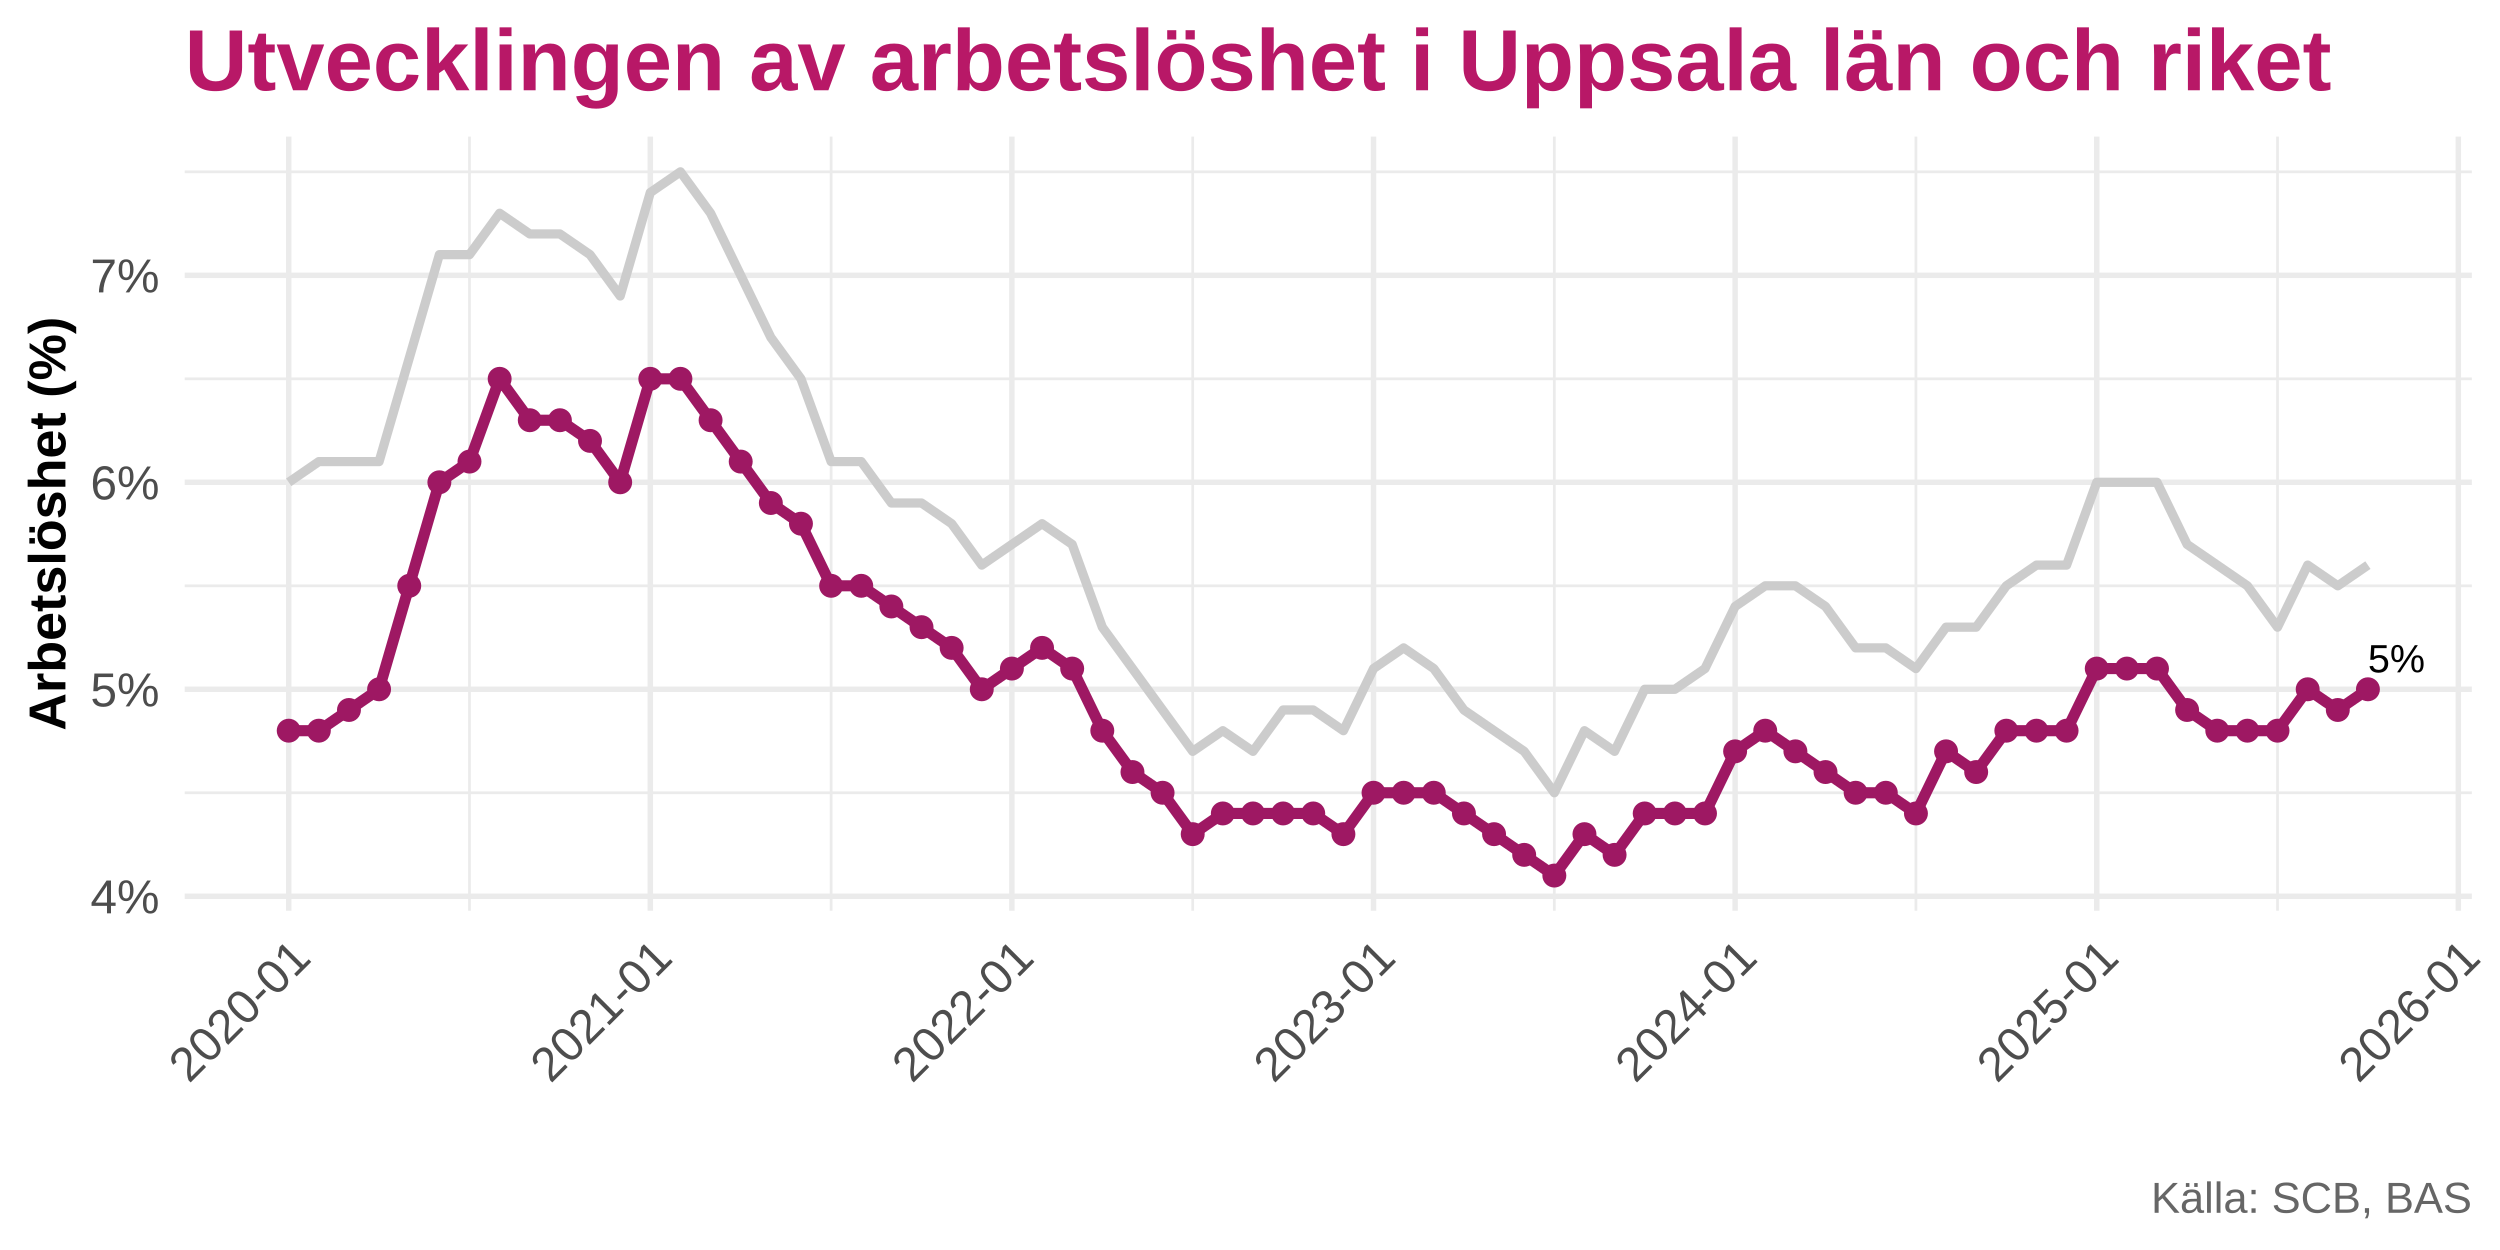
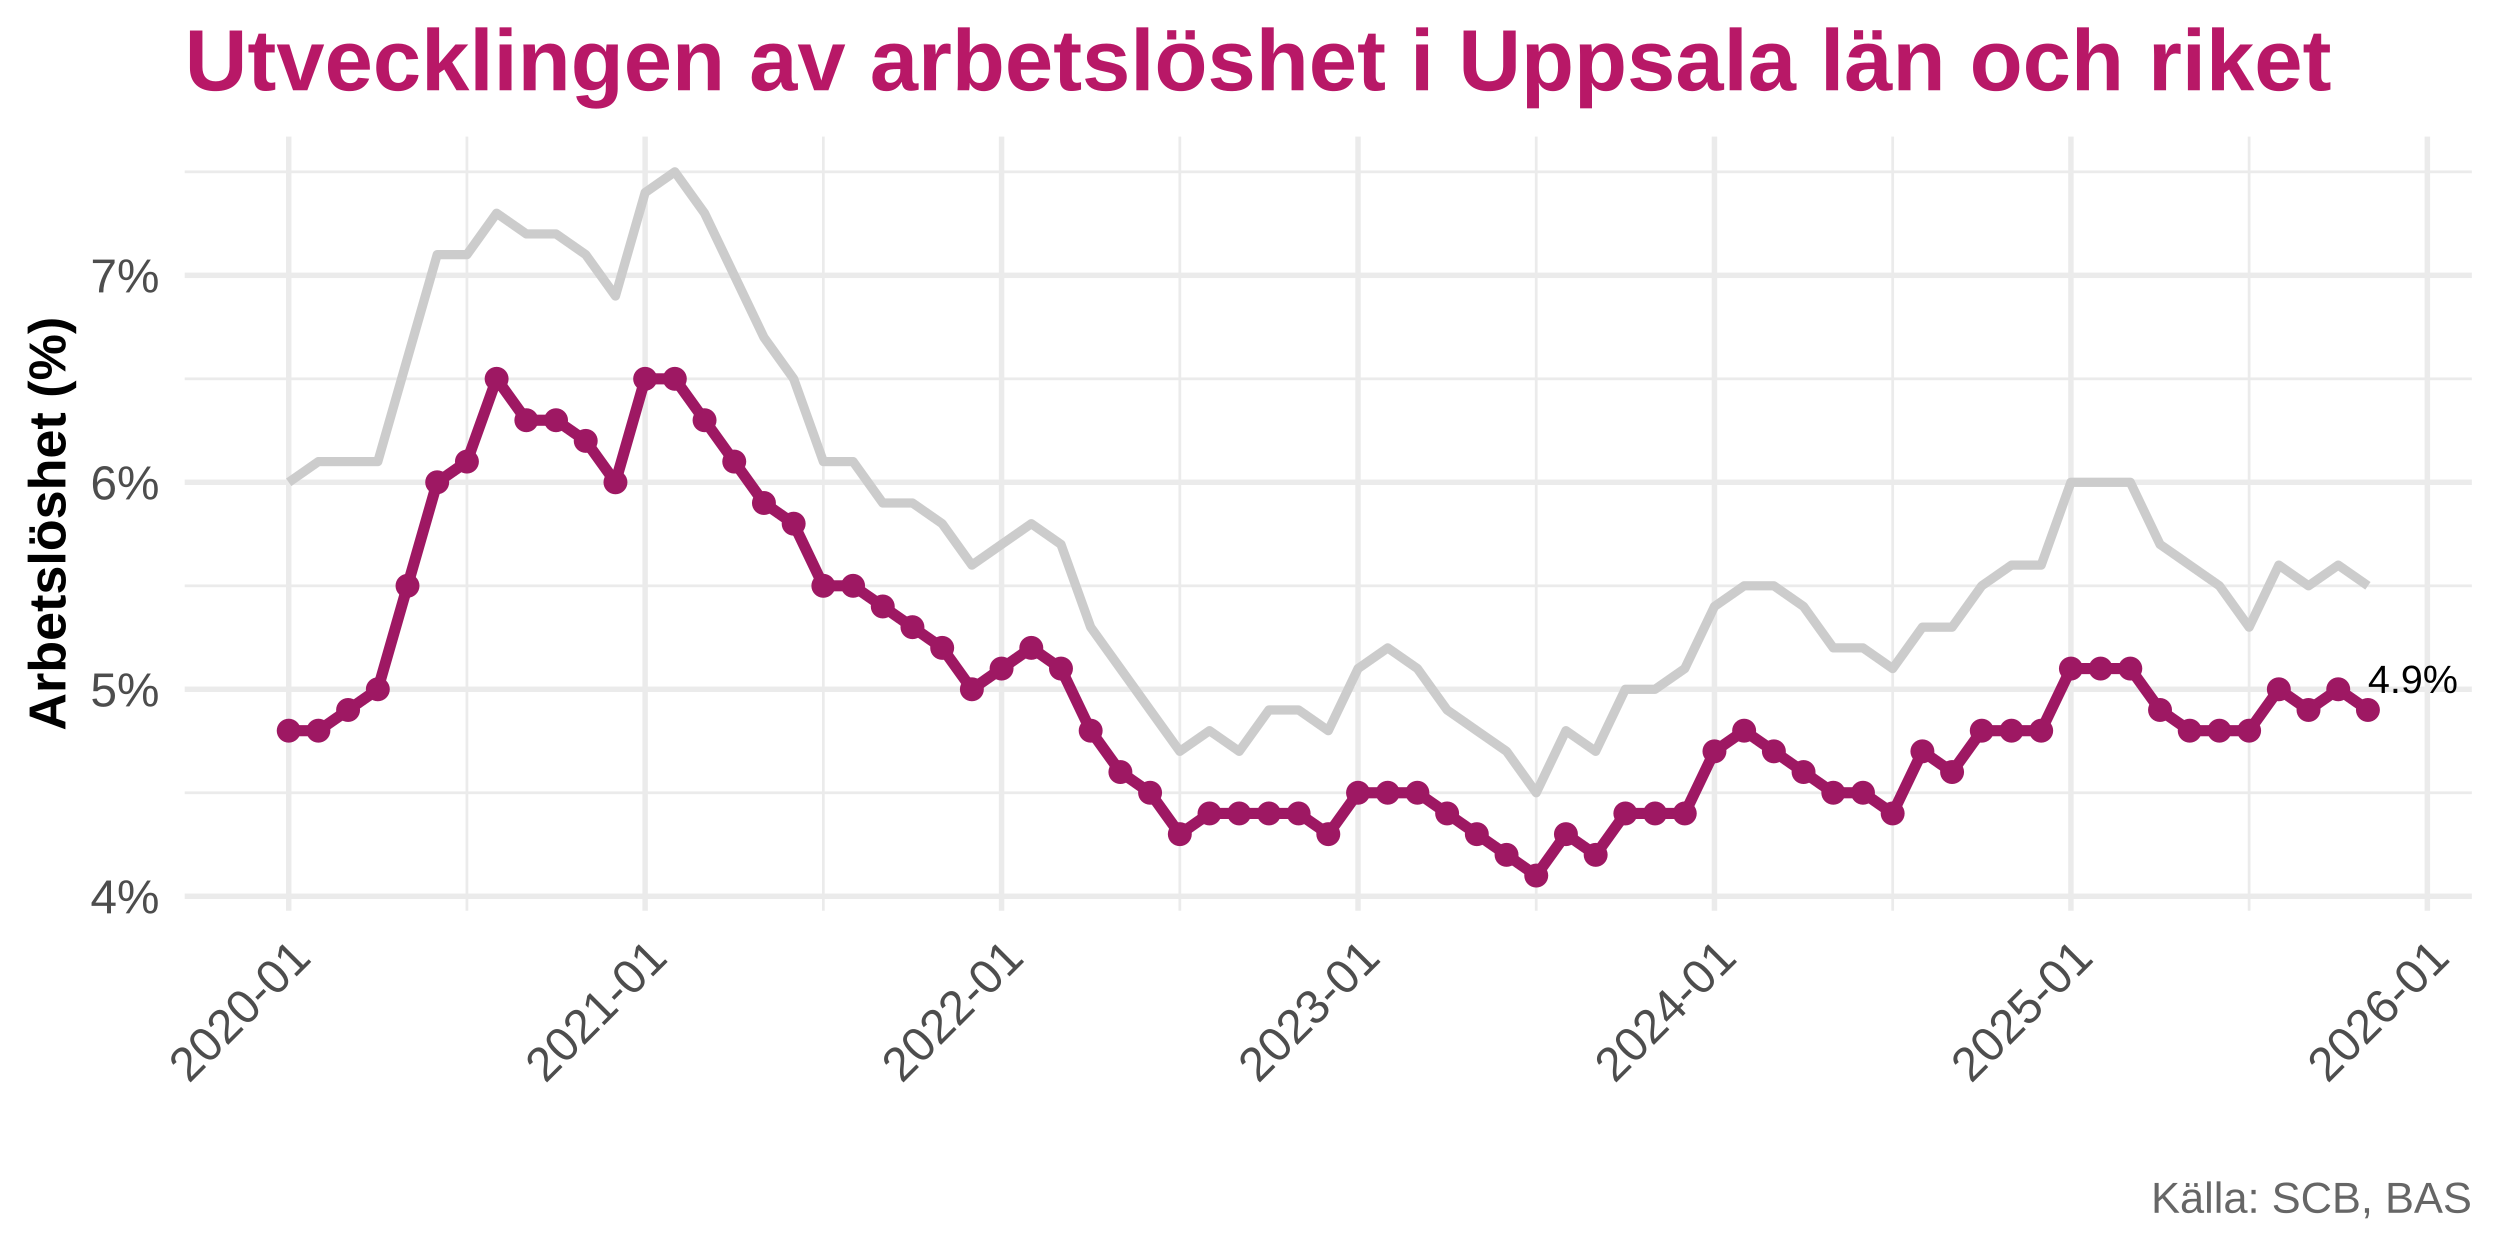
<svg xmlns="http://www.w3.org/2000/svg" class="svglite" width="576.00pt" height="288.00pt" viewBox="0 0 576.00 288.00">
  <defs>
    <style type="text/css">
    .svglite line, .svglite polyline, .svglite polygon, .svglite path, .svglite rect, .svglite circle {
      fill: none;
      stroke: #000000;
      stroke-linecap: round;
      stroke-linejoin: round;
      stroke-miterlimit: 10.00;
    }
    .svglite text {
      white-space: pre;
    }
  </style>
  </defs>
  <rect width="100%" height="100%" style="stroke: none; fill: #FFFFFF;" />
  <defs>
    <clipPath id="cpMC4wMHw1NzYuMDB8MC4wMHwyODguMDA=">
      <rect x="0.00" y="0.00" width="576.00" height="288.00" />
    </clipPath>
  </defs>
  <g clip-path="url(#cpMC4wMHw1NzYuMDB8MC4wMHwyODguMDA=)">
    <rect x="-0" y="0.00" width="576.00" height="288.00" style="stroke-width: 1.26; stroke: none; fill: #FFFFFF;" />
  </g>
  <defs>
    <clipPath id="cpNDIuNTZ8NTY5LjUyfDMxLjQ4fDIwOS44Mw==">
      <rect x="42.56" y="31.48" width="526.96" height="178.35" />
    </clipPath>
  </defs>
  <g clip-path="url(#cpNDIuNTZ8NTY5LjUyfDMxLjQ4fDIwOS44Mw==)">
    <polyline points="42.56,182.65 569.52,182.65 " style="stroke-width: 0.63; stroke: #EBEBEB; stroke-linecap: butt;" />
    <polyline points="42.56,134.97 569.52,134.97 " style="stroke-width: 0.63; stroke: #EBEBEB; stroke-linecap: butt;" />
    <polyline points="42.56,87.28 569.52,87.28 " style="stroke-width: 0.63; stroke: #EBEBEB; stroke-linecap: butt;" />
    <polyline points="42.56,39.59 569.52,39.59 " style="stroke-width: 0.63; stroke: #EBEBEB; stroke-linecap: butt;" />
-     <polyline points="108.17,209.83 108.17,31.48 " style="stroke-width: 0.63; stroke: #EBEBEB; stroke-linecap: butt;" />
-     <polyline points="191.49,209.83 191.49,31.48 " style="stroke-width: 0.63; stroke: #EBEBEB; stroke-linecap: butt;" />
-     <polyline points="274.80,209.83 274.80,31.48 " style="stroke-width: 0.63; stroke: #EBEBEB; stroke-linecap: butt;" />
-     <polyline points="358.12,209.83 358.12,31.48 " style="stroke-width: 0.63; stroke: #EBEBEB; stroke-linecap: butt;" />
-     <polyline points="441.43,209.83 441.43,31.48 " style="stroke-width: 0.63; stroke: #EBEBEB; stroke-linecap: butt;" />
-     <polyline points="524.74,209.83 524.74,31.48 " style="stroke-width: 0.63; stroke: #EBEBEB; stroke-linecap: butt;" />
+     <polyline points="107.58,209.83 107.58,31.48 " style="stroke-width: 0.63; stroke: #EBEBEB; stroke-linecap: butt;" />
+     <polyline points="189.70,209.83 189.70,31.48 " style="stroke-width: 0.63; stroke: #EBEBEB; stroke-linecap: butt;" />
+     <polyline points="271.83,209.83 271.83,31.48 " style="stroke-width: 0.63; stroke: #EBEBEB; stroke-linecap: butt;" />
+     <polyline points="353.95,209.83 353.95,31.48 " style="stroke-width: 0.63; stroke: #EBEBEB; stroke-linecap: butt;" />
+     <polyline points="436.07,209.83 436.07,31.48 " style="stroke-width: 0.63; stroke: #EBEBEB; stroke-linecap: butt;" />
+     <polyline points="518.20,209.83 518.20,31.48 " style="stroke-width: 0.63; stroke: #EBEBEB; stroke-linecap: butt;" />
    <polyline points="42.56,206.50 569.52,206.50 " style="stroke-width: 1.26; stroke: #EBEBEB; stroke-linecap: butt;" />
    <polyline points="42.56,158.81 569.52,158.81 " style="stroke-width: 1.26; stroke: #EBEBEB; stroke-linecap: butt;" />
    <polyline points="42.56,111.12 569.52,111.12 " style="stroke-width: 1.26; stroke: #EBEBEB; stroke-linecap: butt;" />
    <polyline points="42.56,63.43 569.52,63.43 " style="stroke-width: 1.26; stroke: #EBEBEB; stroke-linecap: butt;" />
    <polyline points="66.52,209.83 66.52,31.48 " style="stroke-width: 1.26; stroke: #EBEBEB; stroke-linecap: butt;" />
-     <polyline points="149.83,209.83 149.83,31.48 " style="stroke-width: 1.26; stroke: #EBEBEB; stroke-linecap: butt;" />
-     <polyline points="233.14,209.83 233.14,31.48 " style="stroke-width: 1.26; stroke: #EBEBEB; stroke-linecap: butt;" />
-     <polyline points="316.46,209.83 316.46,31.48 " style="stroke-width: 1.26; stroke: #EBEBEB; stroke-linecap: butt;" />
-     <polyline points="399.77,209.83 399.77,31.48 " style="stroke-width: 1.26; stroke: #EBEBEB; stroke-linecap: butt;" />
-     <polyline points="483.09,209.83 483.09,31.48 " style="stroke-width: 1.26; stroke: #EBEBEB; stroke-linecap: butt;" />
-     <polyline points="566.40,209.83 566.40,31.48 " style="stroke-width: 1.26; stroke: #EBEBEB; stroke-linecap: butt;" />
-     <polyline points="66.52,111.12 73.46,106.35 80.40,106.35 87.34,106.35 94.29,82.51 101.23,58.67 108.17,58.67 115.12,49.13 122.06,53.90 129.00,53.90 135.94,58.67 142.89,68.20 149.83,44.36 156.77,39.59 163.72,49.13 170.66,63.43 177.60,77.74 184.54,87.28 191.49,106.35 198.43,106.35 205.37,115.89 212.32,115.89 219.26,120.66 226.20,130.20 233.14,125.43 240.09,120.66 247.03,125.43 253.97,144.50 260.92,154.04 267.86,163.58 274.80,173.11 281.74,168.35 288.69,173.11 295.63,163.58 302.57,163.58 309.52,168.35 316.46,154.04 323.40,149.27 330.34,154.04 337.29,163.58 344.23,168.35 351.17,173.11 358.12,182.65 365.06,168.35 372.00,173.11 378.94,158.81 385.89,158.81 392.83,154.04 399.77,139.73 406.71,134.97 413.66,134.97 420.60,139.73 427.54,149.27 434.49,149.27 441.43,154.04 448.37,144.50 455.31,144.50 462.26,134.97 469.20,130.20 476.14,130.20 483.09,111.12 490.03,111.12 496.97,111.12 503.91,125.43 510.86,130.20 517.80,134.97 524.74,144.50 531.69,130.20 538.63,134.97 545.57,130.20 " style="stroke-width: 2.13; stroke: #CCCCCC; stroke-linecap: butt;" />
-     <polyline points="66.52,168.35 73.46,168.35 80.40,163.58 87.34,158.81 94.29,134.97 101.23,111.12 108.17,106.35 115.12,87.28 122.06,96.82 129.00,96.82 135.94,101.58 142.89,111.12 149.83,87.28 156.77,87.28 163.72,96.82 170.66,106.35 177.60,115.89 184.54,120.66 191.49,134.97 198.43,134.97 205.37,139.73 212.32,144.50 219.26,149.27 226.20,158.81 233.14,154.04 240.09,149.27 247.03,154.04 253.97,168.35 260.92,177.88 267.86,182.65 274.80,192.19 281.74,187.42 288.69,187.42 295.63,187.42 302.57,187.42 309.52,192.19 316.46,182.65 323.40,182.65 330.34,182.65 337.29,187.42 344.23,192.19 351.17,196.96 358.12,201.73 365.06,192.19 372.00,196.96 378.94,187.42 385.89,187.42 392.83,187.42 399.77,173.11 406.71,168.35 413.66,173.11 420.60,177.88 427.54,182.65 434.49,182.65 441.43,187.42 448.37,173.11 455.31,177.88 462.26,168.35 469.20,168.35 476.14,168.35 483.09,154.04 490.03,154.04 496.97,154.04 503.91,163.58 510.86,168.35 517.80,168.35 524.74,168.35 531.69,158.81 538.63,163.58 545.57,158.81 " style="stroke-width: 2.56; stroke: #9E1863; stroke-linecap: butt;" />
+     <polyline points="148.64,209.83 148.64,31.48 " style="stroke-width: 1.26; stroke: #EBEBEB; stroke-linecap: butt;" />
+     <polyline points="230.76,209.83 230.76,31.48 " style="stroke-width: 1.26; stroke: #EBEBEB; stroke-linecap: butt;" />
+     <polyline points="312.89,209.83 312.89,31.48 " style="stroke-width: 1.26; stroke: #EBEBEB; stroke-linecap: butt;" />
+     <polyline points="395.01,209.83 395.01,31.48 " style="stroke-width: 1.26; stroke: #EBEBEB; stroke-linecap: butt;" />
+     <polyline points="477.14,209.83 477.14,31.48 " style="stroke-width: 1.26; stroke: #EBEBEB; stroke-linecap: butt;" />
+     <polyline points="559.26,209.83 559.26,31.48 " style="stroke-width: 1.26; stroke: #EBEBEB; stroke-linecap: butt;" />
+     <polyline points="66.52,111.12 73.36,106.35 80.20,106.35 87.05,106.35 93.89,82.51 100.73,58.67 107.58,58.67 114.42,49.13 121.27,53.90 128.11,53.90 134.95,58.67 141.80,68.20 148.64,44.36 155.48,39.59 162.33,49.13 169.17,63.43 176.01,77.74 182.86,87.28 189.70,106.35 196.55,106.35 203.39,115.89 210.23,115.89 217.08,120.66 223.92,130.20 230.76,125.43 237.61,120.66 244.45,125.43 251.29,144.50 258.14,154.04 264.98,163.58 271.83,173.11 278.67,168.35 285.51,173.11 292.36,163.58 299.20,163.58 306.04,168.35 312.89,154.04 319.73,149.27 326.57,154.04 333.42,163.58 340.26,168.35 347.11,173.11 353.95,182.65 360.79,168.35 367.64,173.11 374.48,158.81 381.32,158.81 388.17,154.04 395.01,139.73 401.85,134.97 408.70,134.97 415.54,139.73 422.39,149.27 429.23,149.27 436.07,154.04 442.92,144.50 449.76,144.50 456.60,134.97 463.45,130.20 470.29,130.20 477.14,111.12 483.98,111.12 490.82,111.12 497.67,125.43 504.51,130.20 511.35,134.97 518.20,144.50 525.04,130.20 531.88,134.97 538.73,130.20 545.57,134.97 " style="stroke-width: 2.13; stroke: #CCCCCC; stroke-linecap: butt;" />
+     <polyline points="66.52,168.35 73.36,168.35 80.20,163.58 87.05,158.81 93.89,134.97 100.73,111.12 107.58,106.35 114.42,87.28 121.27,96.82 128.11,96.82 134.95,101.58 141.80,111.12 148.64,87.28 155.48,87.28 162.33,96.82 169.17,106.35 176.01,115.89 182.86,120.66 189.70,134.97 196.55,134.97 203.39,139.73 210.23,144.50 217.08,149.27 223.92,158.81 230.76,154.04 237.61,149.27 244.45,154.04 251.29,168.35 258.14,177.88 264.98,182.65 271.83,192.19 278.67,187.42 285.51,187.42 292.36,187.42 299.20,187.42 306.04,192.19 312.89,182.65 319.73,182.65 326.57,182.65 333.42,187.42 340.26,192.19 347.11,196.96 353.95,201.73 360.79,192.19 367.64,196.96 374.48,187.42 381.32,187.42 388.17,187.42 395.01,173.11 401.85,168.35 408.70,173.11 415.54,177.88 422.39,182.65 429.23,182.65 436.07,187.42 442.92,173.11 449.76,177.88 456.60,168.35 463.45,168.35 470.29,168.35 477.14,154.04 483.98,154.04 490.82,154.04 497.67,163.58 504.51,168.35 511.35,168.35 518.20,168.35 525.04,158.81 531.88,163.58 538.73,158.81 545.57,163.58 " style="stroke-width: 2.56; stroke: #9E1863; stroke-linecap: butt;" />
    <circle cx="66.52" cy="168.35" r="2.34" style="stroke-width: 0.84; stroke: #9E1863; fill: #9E1863;" />
-     <circle cx="73.46" cy="168.35" r="2.34" style="stroke-width: 0.84; stroke: #9E1863; fill: #9E1863;" />
-     <circle cx="80.40" cy="163.58" r="2.34" style="stroke-width: 0.84; stroke: #9E1863; fill: #9E1863;" />
-     <circle cx="87.34" cy="158.81" r="2.34" style="stroke-width: 0.84; stroke: #9E1863; fill: #9E1863;" />
-     <circle cx="94.29" cy="134.97" r="2.34" style="stroke-width: 0.84; stroke: #9E1863; fill: #9E1863;" />
-     <circle cx="101.23" cy="111.12" r="2.34" style="stroke-width: 0.84; stroke: #9E1863; fill: #9E1863;" />
-     <circle cx="108.17" cy="106.35" r="2.34" style="stroke-width: 0.84; stroke: #9E1863; fill: #9E1863;" />
-     <circle cx="115.12" cy="87.28" r="2.34" style="stroke-width: 0.84; stroke: #9E1863; fill: #9E1863;" />
-     <circle cx="122.06" cy="96.82" r="2.34" style="stroke-width: 0.84; stroke: #9E1863; fill: #9E1863;" />
-     <circle cx="129.00" cy="96.82" r="2.34" style="stroke-width: 0.84; stroke: #9E1863; fill: #9E1863;" />
-     <circle cx="135.94" cy="101.58" r="2.34" style="stroke-width: 0.84; stroke: #9E1863; fill: #9E1863;" />
-     <circle cx="142.89" cy="111.12" r="2.34" style="stroke-width: 0.84; stroke: #9E1863; fill: #9E1863;" />
-     <circle cx="149.83" cy="87.28" r="2.34" style="stroke-width: 0.84; stroke: #9E1863; fill: #9E1863;" />
-     <circle cx="156.77" cy="87.28" r="2.34" style="stroke-width: 0.84; stroke: #9E1863; fill: #9E1863;" />
-     <circle cx="163.72" cy="96.82" r="2.34" style="stroke-width: 0.84; stroke: #9E1863; fill: #9E1863;" />
-     <circle cx="170.66" cy="106.35" r="2.34" style="stroke-width: 0.84; stroke: #9E1863; fill: #9E1863;" />
-     <circle cx="177.60" cy="115.89" r="2.34" style="stroke-width: 0.84; stroke: #9E1863; fill: #9E1863;" />
-     <circle cx="184.54" cy="120.66" r="2.34" style="stroke-width: 0.84; stroke: #9E1863; fill: #9E1863;" />
-     <circle cx="191.49" cy="134.97" r="2.34" style="stroke-width: 0.84; stroke: #9E1863; fill: #9E1863;" />
-     <circle cx="198.43" cy="134.97" r="2.34" style="stroke-width: 0.84; stroke: #9E1863; fill: #9E1863;" />
-     <circle cx="205.37" cy="139.73" r="2.34" style="stroke-width: 0.84; stroke: #9E1863; fill: #9E1863;" />
-     <circle cx="212.32" cy="144.50" r="2.34" style="stroke-width: 0.84; stroke: #9E1863; fill: #9E1863;" />
-     <circle cx="219.26" cy="149.27" r="2.34" style="stroke-width: 0.84; stroke: #9E1863; fill: #9E1863;" />
-     <circle cx="226.20" cy="158.81" r="2.34" style="stroke-width: 0.84; stroke: #9E1863; fill: #9E1863;" />
-     <circle cx="233.14" cy="154.04" r="2.34" style="stroke-width: 0.84; stroke: #9E1863; fill: #9E1863;" />
-     <circle cx="240.09" cy="149.27" r="2.34" style="stroke-width: 0.84; stroke: #9E1863; fill: #9E1863;" />
-     <circle cx="247.03" cy="154.04" r="2.34" style="stroke-width: 0.84; stroke: #9E1863; fill: #9E1863;" />
-     <circle cx="253.97" cy="168.35" r="2.34" style="stroke-width: 0.84; stroke: #9E1863; fill: #9E1863;" />
-     <circle cx="260.92" cy="177.88" r="2.34" style="stroke-width: 0.84; stroke: #9E1863; fill: #9E1863;" />
-     <circle cx="267.86" cy="182.65" r="2.34" style="stroke-width: 0.84; stroke: #9E1863; fill: #9E1863;" />
-     <circle cx="274.80" cy="192.19" r="2.34" style="stroke-width: 0.84; stroke: #9E1863; fill: #9E1863;" />
-     <circle cx="281.74" cy="187.42" r="2.34" style="stroke-width: 0.84; stroke: #9E1863; fill: #9E1863;" />
-     <circle cx="288.69" cy="187.42" r="2.34" style="stroke-width: 0.84; stroke: #9E1863; fill: #9E1863;" />
-     <circle cx="295.63" cy="187.42" r="2.34" style="stroke-width: 0.84; stroke: #9E1863; fill: #9E1863;" />
-     <circle cx="302.57" cy="187.42" r="2.34" style="stroke-width: 0.84; stroke: #9E1863; fill: #9E1863;" />
-     <circle cx="309.52" cy="192.19" r="2.34" style="stroke-width: 0.84; stroke: #9E1863; fill: #9E1863;" />
-     <circle cx="316.46" cy="182.65" r="2.34" style="stroke-width: 0.84; stroke: #9E1863; fill: #9E1863;" />
-     <circle cx="323.40" cy="182.65" r="2.34" style="stroke-width: 0.84; stroke: #9E1863; fill: #9E1863;" />
-     <circle cx="330.34" cy="182.65" r="2.34" style="stroke-width: 0.84; stroke: #9E1863; fill: #9E1863;" />
-     <circle cx="337.29" cy="187.42" r="2.34" style="stroke-width: 0.84; stroke: #9E1863; fill: #9E1863;" />
-     <circle cx="344.23" cy="192.19" r="2.34" style="stroke-width: 0.84; stroke: #9E1863; fill: #9E1863;" />
-     <circle cx="351.17" cy="196.96" r="2.34" style="stroke-width: 0.84; stroke: #9E1863; fill: #9E1863;" />
-     <circle cx="358.12" cy="201.73" r="2.34" style="stroke-width: 0.84; stroke: #9E1863; fill: #9E1863;" />
-     <circle cx="365.06" cy="192.19" r="2.34" style="stroke-width: 0.84; stroke: #9E1863; fill: #9E1863;" />
-     <circle cx="372.00" cy="196.96" r="2.34" style="stroke-width: 0.84; stroke: #9E1863; fill: #9E1863;" />
-     <circle cx="378.94" cy="187.42" r="2.34" style="stroke-width: 0.84; stroke: #9E1863; fill: #9E1863;" />
-     <circle cx="385.89" cy="187.42" r="2.34" style="stroke-width: 0.84; stroke: #9E1863; fill: #9E1863;" />
-     <circle cx="392.83" cy="187.42" r="2.34" style="stroke-width: 0.84; stroke: #9E1863; fill: #9E1863;" />
-     <circle cx="399.77" cy="173.11" r="2.34" style="stroke-width: 0.84; stroke: #9E1863; fill: #9E1863;" />
-     <circle cx="406.71" cy="168.35" r="2.34" style="stroke-width: 0.84; stroke: #9E1863; fill: #9E1863;" />
-     <circle cx="413.66" cy="173.11" r="2.34" style="stroke-width: 0.84; stroke: #9E1863; fill: #9E1863;" />
-     <circle cx="420.60" cy="177.88" r="2.34" style="stroke-width: 0.84; stroke: #9E1863; fill: #9E1863;" />
-     <circle cx="427.54" cy="182.65" r="2.34" style="stroke-width: 0.84; stroke: #9E1863; fill: #9E1863;" />
-     <circle cx="434.49" cy="182.65" r="2.34" style="stroke-width: 0.84; stroke: #9E1863; fill: #9E1863;" />
-     <circle cx="441.43" cy="187.42" r="2.34" style="stroke-width: 0.84; stroke: #9E1863; fill: #9E1863;" />
-     <circle cx="448.37" cy="173.11" r="2.34" style="stroke-width: 0.84; stroke: #9E1863; fill: #9E1863;" />
-     <circle cx="455.31" cy="177.88" r="2.34" style="stroke-width: 0.84; stroke: #9E1863; fill: #9E1863;" />
-     <circle cx="462.26" cy="168.35" r="2.34" style="stroke-width: 0.84; stroke: #9E1863; fill: #9E1863;" />
-     <circle cx="469.20" cy="168.35" r="2.34" style="stroke-width: 0.84; stroke: #9E1863; fill: #9E1863;" />
-     <circle cx="476.14" cy="168.35" r="2.34" style="stroke-width: 0.84; stroke: #9E1863; fill: #9E1863;" />
-     <circle cx="483.09" cy="154.04" r="2.34" style="stroke-width: 0.84; stroke: #9E1863; fill: #9E1863;" />
-     <circle cx="490.03" cy="154.04" r="2.34" style="stroke-width: 0.84; stroke: #9E1863; fill: #9E1863;" />
-     <circle cx="496.97" cy="154.04" r="2.34" style="stroke-width: 0.84; stroke: #9E1863; fill: #9E1863;" />
-     <circle cx="503.91" cy="163.58" r="2.34" style="stroke-width: 0.84; stroke: #9E1863; fill: #9E1863;" />
-     <circle cx="510.86" cy="168.35" r="2.34" style="stroke-width: 0.84; stroke: #9E1863; fill: #9E1863;" />
-     <circle cx="517.80" cy="168.35" r="2.34" style="stroke-width: 0.84; stroke: #9E1863; fill: #9E1863;" />
-     <circle cx="524.74" cy="168.35" r="2.34" style="stroke-width: 0.84; stroke: #9E1863; fill: #9E1863;" />
-     <circle cx="531.69" cy="158.81" r="2.34" style="stroke-width: 0.84; stroke: #9E1863; fill: #9E1863;" />
-     <circle cx="538.63" cy="163.58" r="2.34" style="stroke-width: 0.84; stroke: #9E1863; fill: #9E1863;" />
-     <circle cx="545.57" cy="158.81" r="2.34" style="stroke-width: 0.84; stroke: #9E1863; fill: #9E1863;" />
-     <text x="545.57" y="154.90" style="font-size: 9.10px; font-family: &quot;Arial&quot;;" textLength="13.14px" lengthAdjust="spacingAndGlyphs">5%</text>
+     <circle cx="73.36" cy="168.35" r="2.34" style="stroke-width: 0.84; stroke: #9E1863; fill: #9E1863;" />
+     <circle cx="80.20" cy="163.58" r="2.34" style="stroke-width: 0.84; stroke: #9E1863; fill: #9E1863;" />
+     <circle cx="87.05" cy="158.81" r="2.34" style="stroke-width: 0.84; stroke: #9E1863; fill: #9E1863;" />
+     <circle cx="93.89" cy="134.97" r="2.34" style="stroke-width: 0.84; stroke: #9E1863; fill: #9E1863;" />
+     <circle cx="100.73" cy="111.12" r="2.34" style="stroke-width: 0.84; stroke: #9E1863; fill: #9E1863;" />
+     <circle cx="107.58" cy="106.35" r="2.34" style="stroke-width: 0.84; stroke: #9E1863; fill: #9E1863;" />
+     <circle cx="114.42" cy="87.28" r="2.34" style="stroke-width: 0.84; stroke: #9E1863; fill: #9E1863;" />
+     <circle cx="121.27" cy="96.82" r="2.34" style="stroke-width: 0.84; stroke: #9E1863; fill: #9E1863;" />
+     <circle cx="128.11" cy="96.82" r="2.34" style="stroke-width: 0.84; stroke: #9E1863; fill: #9E1863;" />
+     <circle cx="134.95" cy="101.58" r="2.34" style="stroke-width: 0.84; stroke: #9E1863; fill: #9E1863;" />
+     <circle cx="141.80" cy="111.12" r="2.34" style="stroke-width: 0.84; stroke: #9E1863; fill: #9E1863;" />
+     <circle cx="148.64" cy="87.28" r="2.34" style="stroke-width: 0.84; stroke: #9E1863; fill: #9E1863;" />
+     <circle cx="155.48" cy="87.28" r="2.34" style="stroke-width: 0.84; stroke: #9E1863; fill: #9E1863;" />
+     <circle cx="162.33" cy="96.82" r="2.34" style="stroke-width: 0.84; stroke: #9E1863; fill: #9E1863;" />
+     <circle cx="169.17" cy="106.35" r="2.34" style="stroke-width: 0.84; stroke: #9E1863; fill: #9E1863;" />
+     <circle cx="176.01" cy="115.89" r="2.34" style="stroke-width: 0.84; stroke: #9E1863; fill: #9E1863;" />
+     <circle cx="182.86" cy="120.66" r="2.34" style="stroke-width: 0.84; stroke: #9E1863; fill: #9E1863;" />
+     <circle cx="189.70" cy="134.97" r="2.34" style="stroke-width: 0.84; stroke: #9E1863; fill: #9E1863;" />
+     <circle cx="196.55" cy="134.97" r="2.34" style="stroke-width: 0.84; stroke: #9E1863; fill: #9E1863;" />
+     <circle cx="203.39" cy="139.73" r="2.34" style="stroke-width: 0.84; stroke: #9E1863; fill: #9E1863;" />
+     <circle cx="210.23" cy="144.50" r="2.34" style="stroke-width: 0.84; stroke: #9E1863; fill: #9E1863;" />
+     <circle cx="217.08" cy="149.27" r="2.34" style="stroke-width: 0.84; stroke: #9E1863; fill: #9E1863;" />
+     <circle cx="223.92" cy="158.81" r="2.34" style="stroke-width: 0.84; stroke: #9E1863; fill: #9E1863;" />
+     <circle cx="230.76" cy="154.04" r="2.34" style="stroke-width: 0.84; stroke: #9E1863; fill: #9E1863;" />
+     <circle cx="237.61" cy="149.27" r="2.34" style="stroke-width: 0.84; stroke: #9E1863; fill: #9E1863;" />
+     <circle cx="244.45" cy="154.04" r="2.34" style="stroke-width: 0.84; stroke: #9E1863; fill: #9E1863;" />
+     <circle cx="251.29" cy="168.35" r="2.34" style="stroke-width: 0.84; stroke: #9E1863; fill: #9E1863;" />
+     <circle cx="258.14" cy="177.88" r="2.34" style="stroke-width: 0.84; stroke: #9E1863; fill: #9E1863;" />
+     <circle cx="264.98" cy="182.65" r="2.34" style="stroke-width: 0.84; stroke: #9E1863; fill: #9E1863;" />
+     <circle cx="271.83" cy="192.19" r="2.34" style="stroke-width: 0.84; stroke: #9E1863; fill: #9E1863;" />
+     <circle cx="278.67" cy="187.42" r="2.34" style="stroke-width: 0.84; stroke: #9E1863; fill: #9E1863;" />
+     <circle cx="285.51" cy="187.42" r="2.34" style="stroke-width: 0.84; stroke: #9E1863; fill: #9E1863;" />
+     <circle cx="292.36" cy="187.42" r="2.34" style="stroke-width: 0.84; stroke: #9E1863; fill: #9E1863;" />
+     <circle cx="299.20" cy="187.42" r="2.34" style="stroke-width: 0.84; stroke: #9E1863; fill: #9E1863;" />
+     <circle cx="306.04" cy="192.19" r="2.34" style="stroke-width: 0.84; stroke: #9E1863; fill: #9E1863;" />
+     <circle cx="312.89" cy="182.65" r="2.34" style="stroke-width: 0.84; stroke: #9E1863; fill: #9E1863;" />
+     <circle cx="319.73" cy="182.65" r="2.34" style="stroke-width: 0.84; stroke: #9E1863; fill: #9E1863;" />
+     <circle cx="326.57" cy="182.65" r="2.34" style="stroke-width: 0.84; stroke: #9E1863; fill: #9E1863;" />
+     <circle cx="333.42" cy="187.42" r="2.34" style="stroke-width: 0.84; stroke: #9E1863; fill: #9E1863;" />
+     <circle cx="340.26" cy="192.19" r="2.34" style="stroke-width: 0.84; stroke: #9E1863; fill: #9E1863;" />
+     <circle cx="347.11" cy="196.96" r="2.34" style="stroke-width: 0.84; stroke: #9E1863; fill: #9E1863;" />
+     <circle cx="353.95" cy="201.73" r="2.34" style="stroke-width: 0.84; stroke: #9E1863; fill: #9E1863;" />
+     <circle cx="360.79" cy="192.19" r="2.34" style="stroke-width: 0.84; stroke: #9E1863; fill: #9E1863;" />
+     <circle cx="367.64" cy="196.96" r="2.34" style="stroke-width: 0.84; stroke: #9E1863; fill: #9E1863;" />
+     <circle cx="374.48" cy="187.42" r="2.34" style="stroke-width: 0.84; stroke: #9E1863; fill: #9E1863;" />
+     <circle cx="381.32" cy="187.42" r="2.34" style="stroke-width: 0.84; stroke: #9E1863; fill: #9E1863;" />
+     <circle cx="388.17" cy="187.42" r="2.34" style="stroke-width: 0.84; stroke: #9E1863; fill: #9E1863;" />
+     <circle cx="395.01" cy="173.11" r="2.34" style="stroke-width: 0.84; stroke: #9E1863; fill: #9E1863;" />
+     <circle cx="401.85" cy="168.35" r="2.34" style="stroke-width: 0.84; stroke: #9E1863; fill: #9E1863;" />
+     <circle cx="408.70" cy="173.11" r="2.34" style="stroke-width: 0.84; stroke: #9E1863; fill: #9E1863;" />
+     <circle cx="415.54" cy="177.88" r="2.34" style="stroke-width: 0.84; stroke: #9E1863; fill: #9E1863;" />
+     <circle cx="422.39" cy="182.65" r="2.34" style="stroke-width: 0.84; stroke: #9E1863; fill: #9E1863;" />
+     <circle cx="429.23" cy="182.65" r="2.34" style="stroke-width: 0.84; stroke: #9E1863; fill: #9E1863;" />
+     <circle cx="436.07" cy="187.42" r="2.34" style="stroke-width: 0.84; stroke: #9E1863; fill: #9E1863;" />
+     <circle cx="442.92" cy="173.11" r="2.34" style="stroke-width: 0.84; stroke: #9E1863; fill: #9E1863;" />
+     <circle cx="449.76" cy="177.88" r="2.34" style="stroke-width: 0.84; stroke: #9E1863; fill: #9E1863;" />
+     <circle cx="456.60" cy="168.35" r="2.34" style="stroke-width: 0.84; stroke: #9E1863; fill: #9E1863;" />
+     <circle cx="463.45" cy="168.35" r="2.34" style="stroke-width: 0.84; stroke: #9E1863; fill: #9E1863;" />
+     <circle cx="470.29" cy="168.35" r="2.34" style="stroke-width: 0.84; stroke: #9E1863; fill: #9E1863;" />
+     <circle cx="477.14" cy="154.04" r="2.34" style="stroke-width: 0.84; stroke: #9E1863; fill: #9E1863;" />
+     <circle cx="483.98" cy="154.04" r="2.34" style="stroke-width: 0.84; stroke: #9E1863; fill: #9E1863;" />
+     <circle cx="490.82" cy="154.04" r="2.34" style="stroke-width: 0.84; stroke: #9E1863; fill: #9E1863;" />
+     <circle cx="497.67" cy="163.58" r="2.34" style="stroke-width: 0.84; stroke: #9E1863; fill: #9E1863;" />
+     <circle cx="504.51" cy="168.35" r="2.34" style="stroke-width: 0.84; stroke: #9E1863; fill: #9E1863;" />
+     <circle cx="511.35" cy="168.35" r="2.34" style="stroke-width: 0.84; stroke: #9E1863; fill: #9E1863;" />
+     <circle cx="518.20" cy="168.35" r="2.34" style="stroke-width: 0.84; stroke: #9E1863; fill: #9E1863;" />
+     <circle cx="525.04" cy="158.81" r="2.34" style="stroke-width: 0.84; stroke: #9E1863; fill: #9E1863;" />
+     <circle cx="531.88" cy="163.58" r="2.34" style="stroke-width: 0.84; stroke: #9E1863; fill: #9E1863;" />
+     <circle cx="538.73" cy="158.81" r="2.34" style="stroke-width: 0.84; stroke: #9E1863; fill: #9E1863;" />
+     <circle cx="545.57" cy="163.58" r="2.34" style="stroke-width: 0.84; stroke: #9E1863; fill: #9E1863;" />
+     <text x="545.57" y="159.67" style="font-size: 9.10px; font-family: &quot;Arial&quot;;" textLength="20.72px" lengthAdjust="spacingAndGlyphs">4.9%</text>
  </g>
  <g clip-path="url(#cpMC4wMHw1NzYuMDB8MC4wMHwyODguMDA=)">
    <text x="36.74" y="210.43" text-anchor="end" style="font-size: 11.00px;fill: #4D4D4D; font-family: &quot;Arial&quot;;" textLength="15.90px" lengthAdjust="spacingAndGlyphs">4%</text>
    <text x="36.74" y="162.75" text-anchor="end" style="font-size: 11.00px;fill: #4D4D4D; font-family: &quot;Arial&quot;;" textLength="15.90px" lengthAdjust="spacingAndGlyphs">5%</text>
    <text x="36.74" y="115.06" text-anchor="end" style="font-size: 11.00px;fill: #4D4D4D; font-family: &quot;Arial&quot;;" textLength="15.90px" lengthAdjust="spacingAndGlyphs">6%</text>
    <text x="36.74" y="67.37" text-anchor="end" style="font-size: 11.00px;fill: #4D4D4D; font-family: &quot;Arial&quot;;" textLength="15.90px" lengthAdjust="spacingAndGlyphs">7%</text>
    <text transform="translate(72.09,221.23) rotate(-45)" text-anchor="end" style="font-size: 11.00px;fill: #4D4D4D; font-family: &quot;Arial&quot;;" textLength="40.38px" lengthAdjust="spacingAndGlyphs">2020-01</text>
-     <text transform="translate(155.40,221.23) rotate(-45)" text-anchor="end" style="font-size: 11.00px;fill: #4D4D4D; font-family: &quot;Arial&quot;;" textLength="40.38px" lengthAdjust="spacingAndGlyphs">2021-01</text>
-     <text transform="translate(238.71,221.23) rotate(-45)" text-anchor="end" style="font-size: 11.00px;fill: #4D4D4D; font-family: &quot;Arial&quot;;" textLength="40.38px" lengthAdjust="spacingAndGlyphs">2022-01</text>
-     <text transform="translate(322.03,221.23) rotate(-45)" text-anchor="end" style="font-size: 11.00px;fill: #4D4D4D; font-family: &quot;Arial&quot;;" textLength="40.38px" lengthAdjust="spacingAndGlyphs">2023-01</text>
-     <text transform="translate(405.34,221.23) rotate(-45)" text-anchor="end" style="font-size: 11.00px;fill: #4D4D4D; font-family: &quot;Arial&quot;;" textLength="40.38px" lengthAdjust="spacingAndGlyphs">2024-01</text>
-     <text transform="translate(488.66,221.23) rotate(-45)" text-anchor="end" style="font-size: 11.00px;fill: #4D4D4D; font-family: &quot;Arial&quot;;" textLength="40.38px" lengthAdjust="spacingAndGlyphs">2025-01</text>
-     <text transform="translate(571.97,221.23) rotate(-45)" text-anchor="end" style="font-size: 11.00px;fill: #4D4D4D; font-family: &quot;Arial&quot;;" textLength="40.38px" lengthAdjust="spacingAndGlyphs">2026-01</text>
+     <text transform="translate(154.21,221.23) rotate(-45)" text-anchor="end" style="font-size: 11.00px;fill: #4D4D4D; font-family: &quot;Arial&quot;;" textLength="40.38px" lengthAdjust="spacingAndGlyphs">2021-01</text>
+     <text transform="translate(236.33,221.23) rotate(-45)" text-anchor="end" style="font-size: 11.00px;fill: #4D4D4D; font-family: &quot;Arial&quot;;" textLength="40.38px" lengthAdjust="spacingAndGlyphs">2022-01</text>
+     <text transform="translate(318.46,221.23) rotate(-45)" text-anchor="end" style="font-size: 11.00px;fill: #4D4D4D; font-family: &quot;Arial&quot;;" textLength="40.38px" lengthAdjust="spacingAndGlyphs">2023-01</text>
+     <text transform="translate(400.58,221.23) rotate(-45)" text-anchor="end" style="font-size: 11.00px;fill: #4D4D4D; font-family: &quot;Arial&quot;;" textLength="40.38px" lengthAdjust="spacingAndGlyphs">2024-01</text>
+     <text transform="translate(482.70,221.23) rotate(-45)" text-anchor="end" style="font-size: 11.00px;fill: #4D4D4D; font-family: &quot;Arial&quot;;" textLength="40.38px" lengthAdjust="spacingAndGlyphs">2025-01</text>
+     <text transform="translate(564.83,221.23) rotate(-45)" text-anchor="end" style="font-size: 11.00px;fill: #4D4D4D; font-family: &quot;Arial&quot;;" textLength="40.38px" lengthAdjust="spacingAndGlyphs">2026-01</text>
    <text transform="translate(15.07,120.66) rotate(-90)" text-anchor="middle" style="font-size: 12.00px; font-weight: bold; font-family: &quot;Arial&quot;;" textLength="95.35px" lengthAdjust="spacingAndGlyphs">Arbetslöshet (%)</text>
    <text x="42.56" y="20.80" style="font-size: 20.00px; font-weight: bold;fill: #B81867; font-family: &quot;Arial&quot;;" textLength="494.67px" lengthAdjust="spacingAndGlyphs">Utvecklingen av arbetslöshet i Uppsala län och riket</text>
    <text x="569.52" y="279.42" text-anchor="end" style="font-size: 10.00px;fill: #666666; font-family: &quot;Arial&quot;;" textLength="73.92px" lengthAdjust="spacingAndGlyphs">Källa: SCB, BAS</text>
  </g>
</svg>
